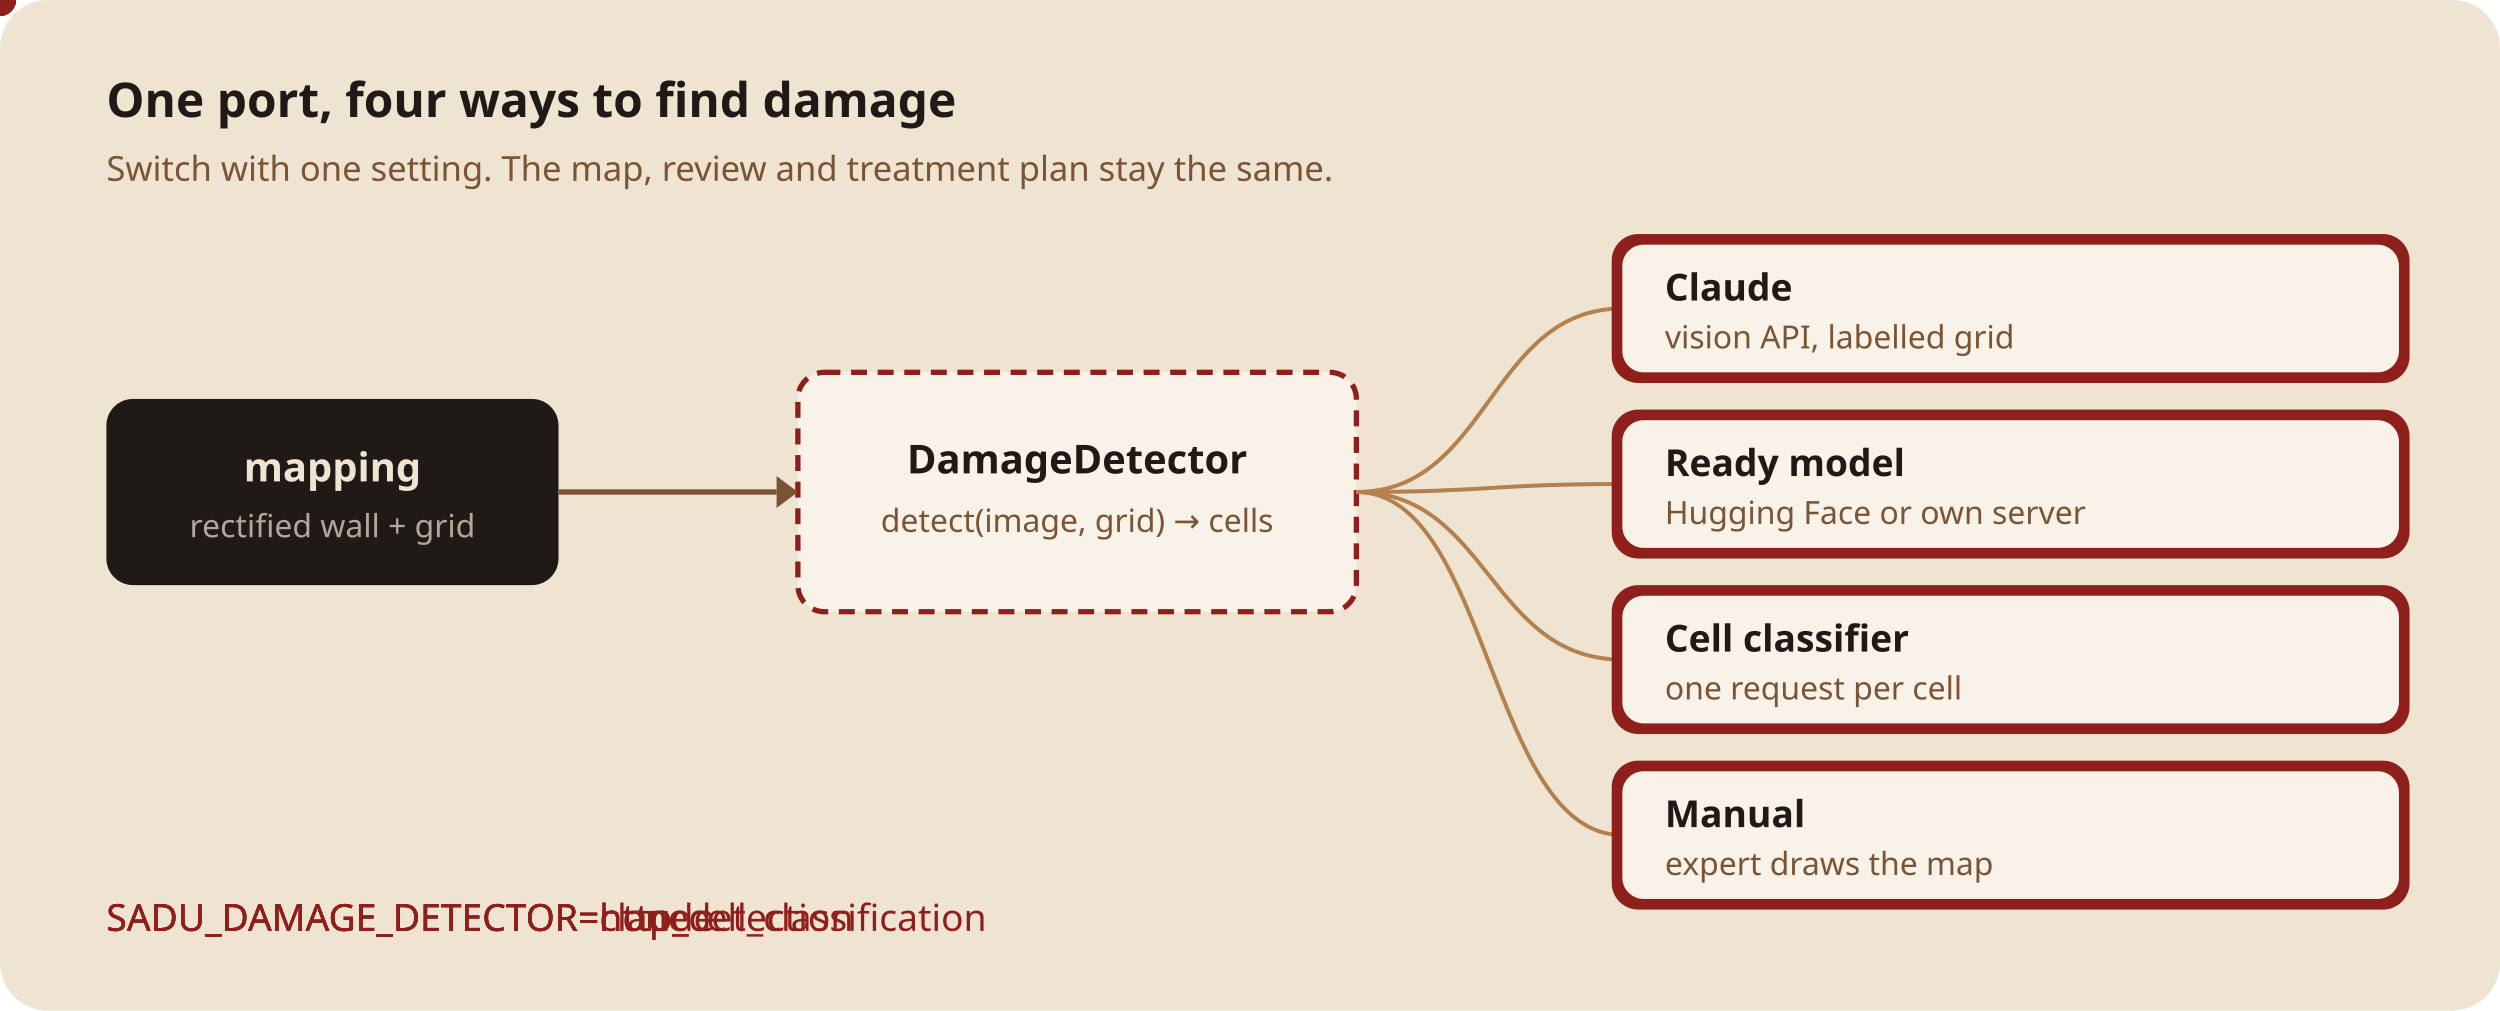
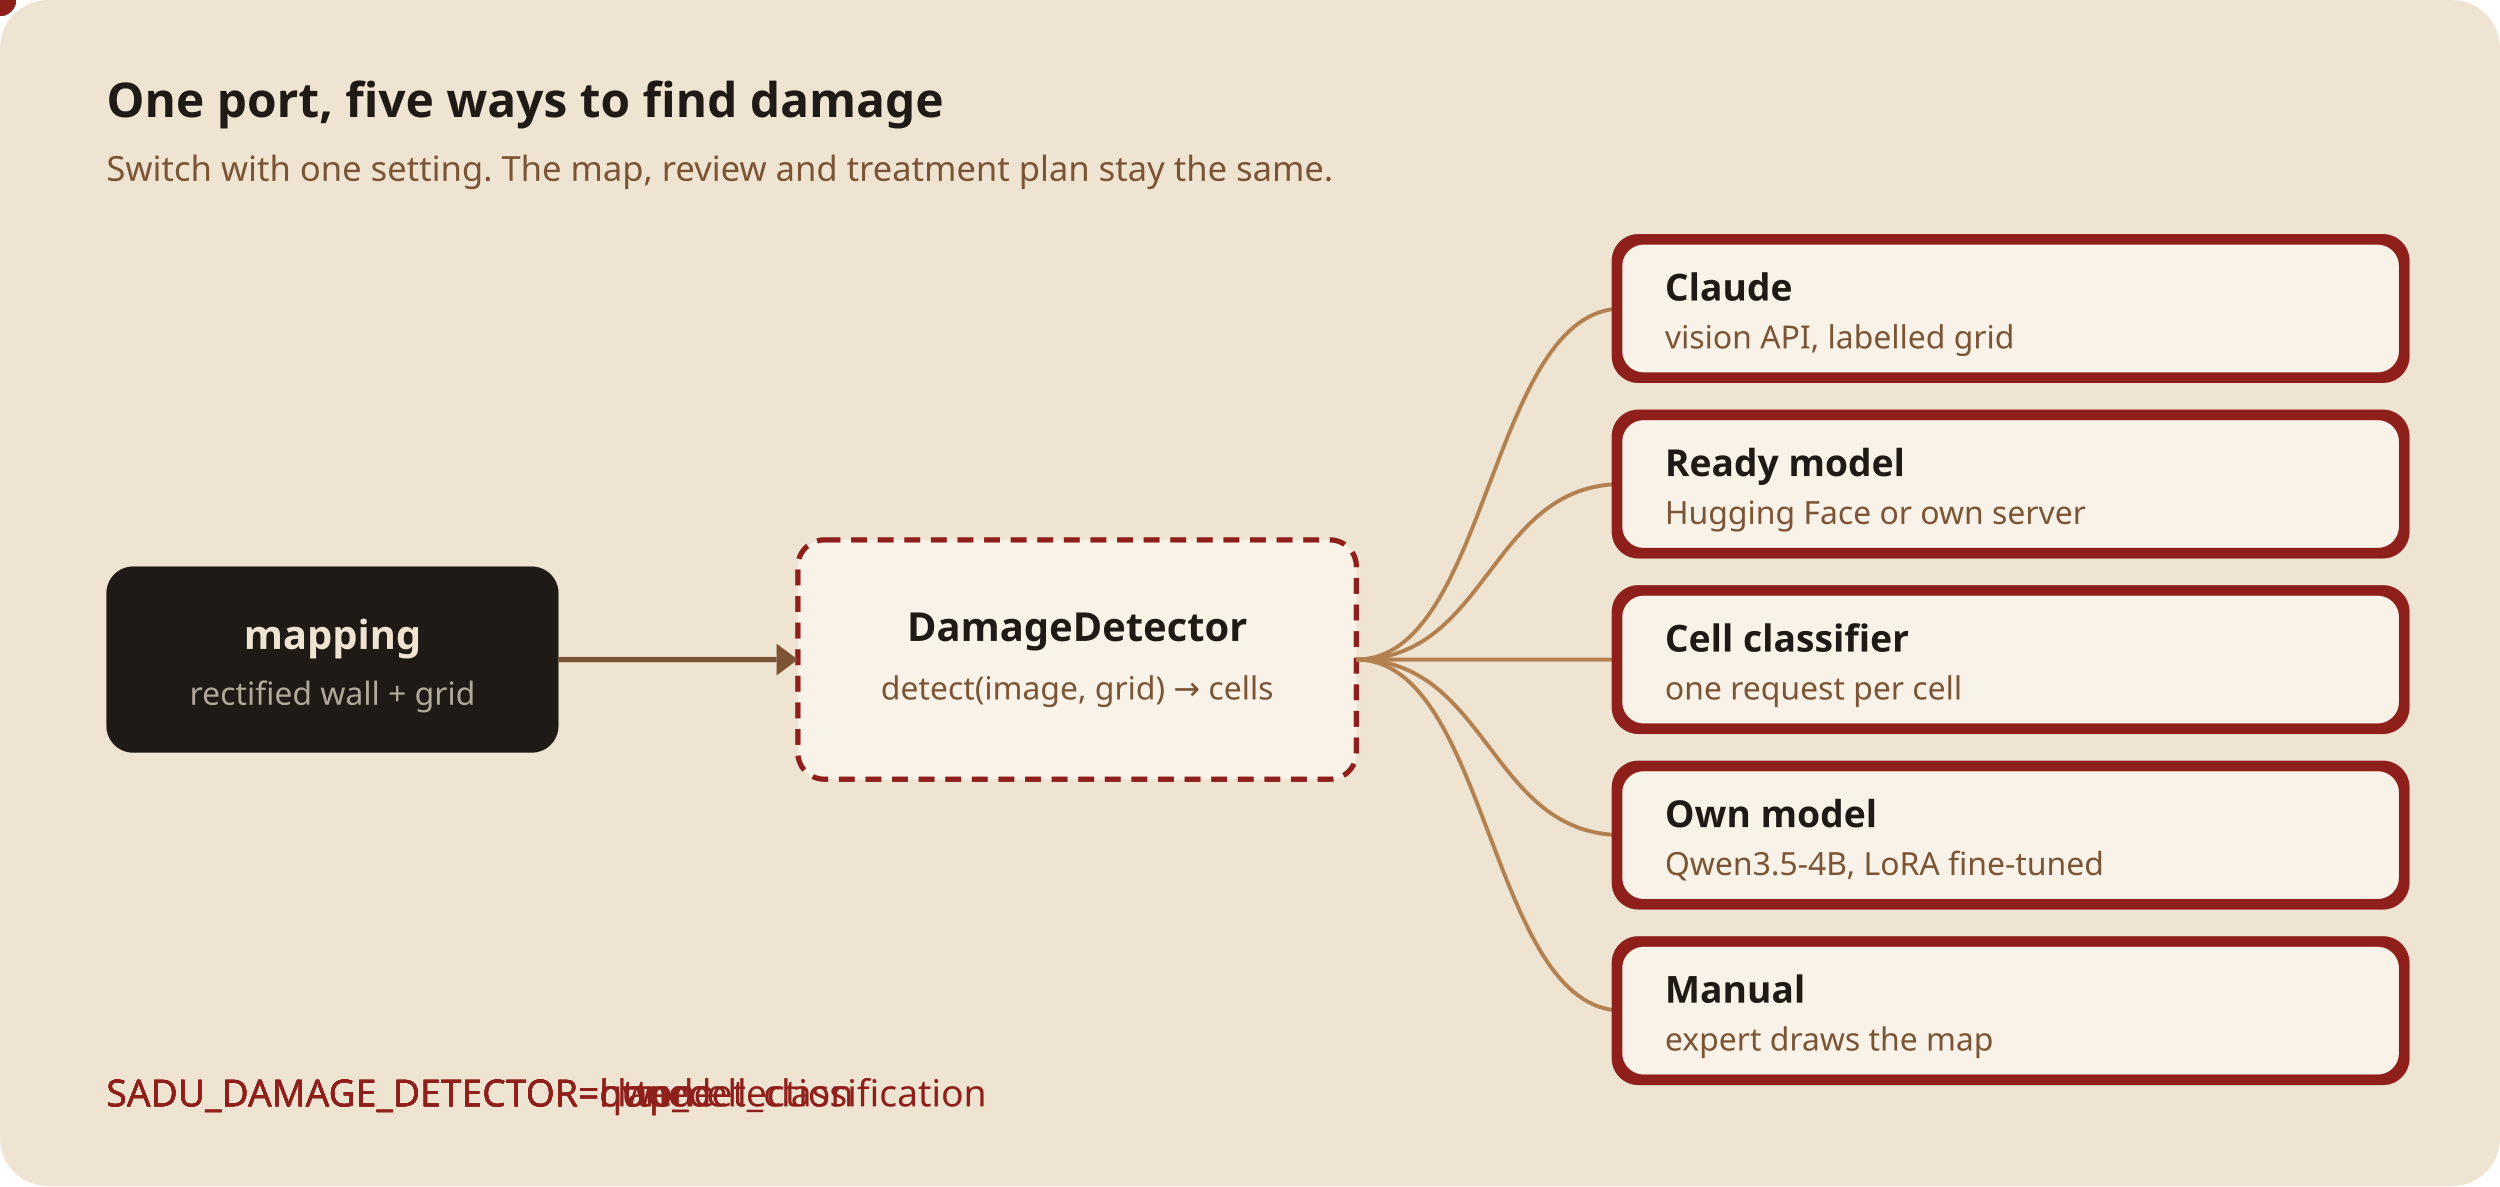
- <svg xmlns="http://www.w3.org/2000/svg" viewBox="0 0 940 380" width="940" height="380" role="img" aria-label="The DamageDetector port with four adapters: Claude, a ready model over HTTP, a per-cell classifier, or manual labelling">
+ <svg xmlns="http://www.w3.org/2000/svg" viewBox="0 0 940 446" width="940" height="446" role="img" aria-label="The DamageDetector port with five adapters: Claude, a ready model over HTTP, a per-cell classifier, Athar's own fine-tuned Qwen model, or manual labelling">
  <style>
text{font-family:'Segoe UI',Tahoma,'Noto Sans','Noto Naskh Arabic',sans-serif}
text:not([fill]):not(.light):not(.muted){fill:#1f1a16}
.muted{fill:#7a5434}
.light{fill:#efe4d2}
- @keyframes hl0{0%{opacity:0} 0.01%{opacity:0} 1.0%{opacity:1} 24.0%{opacity:1} 25.0%{opacity:0} 100%{opacity:0}}
+ @keyframes hl0{0%{opacity:0} 0.00%{opacity:0} 0.80%{opacity:1} 19.20%{opacity:1} 20.00%{opacity:0} 100%{opacity:0}}
.hl0,.env0{animation:hl0 12s linear infinite}
- @keyframes pk0{0%{opacity:0;transform:translate(215px,185px)}0.00%{opacity:0;transform:translate(215px,185px)}1.00%{opacity:1;transform:translate(215px,185px)}8.00%{opacity:1;transform:translate(510px,185px)}15.00%{opacity:1;transform:translate(606px,116px)}17.00%{opacity:0;transform:translate(606px,116px)}100%{opacity:0}}
+ @keyframes pk0{0%{opacity:0;transform:translate(215px,248px)}0.00%{opacity:0;transform:translate(215px,248px)}1.00%{opacity:1;transform:translate(215px,248px)}7.00%{opacity:1;transform:translate(510px,248px)}13.00%{opacity:1;transform:translate(606px,116px)}15.00%{opacity:0;transform:translate(606px,116px)}100%{opacity:0}}
.pk0{animation:pk0 12s linear infinite}
- @keyframes hl1{0%{opacity:0} 25.0%{opacity:0} 26.0%{opacity:1} 49.0%{opacity:1} 50.0%{opacity:0} 100%{opacity:0}}
+ @keyframes hl1{0%{opacity:0} 20.00%{opacity:0} 20.80%{opacity:1} 39.20%{opacity:1} 40.00%{opacity:0} 100%{opacity:0}}
.hl1,.env1{animation:hl1 12s linear infinite}
- @keyframes pk1{0%{opacity:0;transform:translate(215px,185px)}25.00%{opacity:0;transform:translate(215px,185px)}26.00%{opacity:1;transform:translate(215px,185px)}33.00%{opacity:1;transform:translate(510px,185px)}40.00%{opacity:1;transform:translate(606px,182px)}42.00%{opacity:0;transform:translate(606px,182px)}100%{opacity:0}}
+ @keyframes pk1{0%{opacity:0;transform:translate(215px,248px)}20.00%{opacity:0;transform:translate(215px,248px)}21.00%{opacity:1;transform:translate(215px,248px)}27.00%{opacity:1;transform:translate(510px,248px)}33.00%{opacity:1;transform:translate(606px,182px)}35.00%{opacity:0;transform:translate(606px,182px)}100%{opacity:0}}
.pk1{animation:pk1 12s linear infinite}
- @keyframes hl2{0%{opacity:0} 50.0%{opacity:0} 51.0%{opacity:1} 74.0%{opacity:1} 75.0%{opacity:0} 100%{opacity:0}}
+ @keyframes hl2{0%{opacity:0} 40.00%{opacity:0} 40.80%{opacity:1} 59.20%{opacity:1} 60.00%{opacity:0} 100%{opacity:0}}
.hl2,.env2{animation:hl2 12s linear infinite}
- @keyframes pk2{0%{opacity:0;transform:translate(215px,185px)}50.00%{opacity:0;transform:translate(215px,185px)}51.00%{opacity:1;transform:translate(215px,185px)}58.00%{opacity:1;transform:translate(510px,185px)}65.00%{opacity:1;transform:translate(606px,248px)}67.00%{opacity:0;transform:translate(606px,248px)}100%{opacity:0}}
+ @keyframes pk2{0%{opacity:0;transform:translate(215px,248px)}40.00%{opacity:0;transform:translate(215px,248px)}41.00%{opacity:1;transform:translate(215px,248px)}47.00%{opacity:1;transform:translate(510px,248px)}53.00%{opacity:1;transform:translate(606px,248px)}55.00%{opacity:0;transform:translate(606px,248px)}100%{opacity:0}}
.pk2{animation:pk2 12s linear infinite}
- @keyframes hl3{0%{opacity:0} 75.0%{opacity:0} 76.0%{opacity:1} 99.0%{opacity:1} 100.0%{opacity:0} 100%{opacity:0}}
+ @keyframes hl3{0%{opacity:0} 60.00%{opacity:0} 60.80%{opacity:1} 79.20%{opacity:1} 80.00%{opacity:0} 100%{opacity:0}}
.hl3,.env3{animation:hl3 12s linear infinite}
- @keyframes pk3{0%{opacity:0;transform:translate(215px,185px)}75.00%{opacity:0;transform:translate(215px,185px)}76.00%{opacity:1;transform:translate(215px,185px)}83.00%{opacity:1;transform:translate(510px,185px)}90.00%{opacity:1;transform:translate(606px,314px)}92.00%{opacity:0;transform:translate(606px,314px)}100%{opacity:0}}
+ @keyframes pk3{0%{opacity:0;transform:translate(215px,248px)}60.00%{opacity:0;transform:translate(215px,248px)}61.00%{opacity:1;transform:translate(215px,248px)}67.00%{opacity:1;transform:translate(510px,248px)}73.00%{opacity:1;transform:translate(606px,314px)}75.00%{opacity:0;transform:translate(606px,314px)}100%{opacity:0}}
.pk3{animation:pk3 12s linear infinite}
+ @keyframes hl4{0%{opacity:0} 80.00%{opacity:0} 80.80%{opacity:1} 99.20%{opacity:1} 100.00%{opacity:0}}
+ .hl4,.env4{animation:hl4 12s linear infinite}
+ @keyframes pk4{0%{opacity:0;transform:translate(215px,248px)}80.00%{opacity:0;transform:translate(215px,248px)}81.00%{opacity:1;transform:translate(215px,248px)}87.00%{opacity:1;transform:translate(510px,248px)}93.00%{opacity:1;transform:translate(606px,380px)}95.00%{opacity:0;transform:translate(606px,380px)}100%{opacity:0}}
+ .pk4{animation:pk4 12s linear infinite}
@media (prefers-reduced-motion: reduce){*{animation:none!important}}
</style>
-   <rect width="940" height="380" rx="18" fill="#efe4d2" />
-   <text x="40" y="44" font-size="18" font-weight="700">One port, four ways to find damage</text>
+   <rect width="940" height="446" rx="18" fill="#efe4d2" />
+   <text x="40" y="44" font-size="18" font-weight="700">One port, five ways to find damage</text>
  <text x="40" y="68" font-size="13" class="muted">Switch with one setting. The map, review and treatment plan stay the same.</text>
-   <rect x="40" y="150" width="170" height="70" rx="10" fill="#1f1a16" />
-   <text x="125" y="181" text-anchor="middle" font-size="15" font-weight="700" class="light">mapping</text>
-   <text x="125" y="202" text-anchor="middle" font-size="12" fill="#efe4d2" fill-opacity="0.7">rectified wall + grid</text>
-   <rect x="300" y="140" width="210" height="90" rx="10" fill="#f8f2e8" stroke="#8f1f1a" stroke-width="2" stroke-dasharray="6 4" />
-   <text x="405" y="178" text-anchor="middle" font-size="15" font-weight="700">DamageDetector</text>
-   <text x="405" y="200" text-anchor="middle" font-size="12" class="muted">detect(image, grid) → cells</text>
-   <path d="M210 185 h82" stroke="#7a5434" stroke-width="2" />
-   <path d="M292 179 l8 6 l-8 6 z" fill="#7a5434" />
-   <path d="M510 185 C 560 185, 560 116, 610 116" stroke="#b3804f" stroke-width="1.5" fill="none" />
+   <rect x="40" y="213" width="170" height="70" rx="10" fill="#1f1a16" />
+   <text x="125" y="244" text-anchor="middle" font-size="15" font-weight="700" class="light">mapping</text>
+   <text x="125" y="265" text-anchor="middle" font-size="12" fill="#efe4d2" fill-opacity="0.7">rectified wall + grid</text>
+   <rect x="300" y="203" width="210" height="90" rx="10" fill="#f8f2e8" stroke="#8f1f1a" stroke-width="2" stroke-dasharray="6 4" />
+   <text x="405" y="241" text-anchor="middle" font-size="15" font-weight="700">DamageDetector</text>
+   <text x="405" y="263" text-anchor="middle" font-size="12" class="muted">detect(image, grid) → cells</text>
+   <path d="M210 248 h82" stroke="#7a5434" stroke-width="2" />
+   <path d="M292 242 l8 6 l-8 6 z" fill="#7a5434" />
+   <path d="M510 248 C 560 248, 560 116, 610 116" stroke="#b3804f" stroke-width="1.5" fill="none" />
  <rect class="hl0" x="606" y="88" width="300" height="56" rx="10" fill="#8f1f1a" />
  <rect x="610" y="92" width="292" height="48" rx="8" fill="#f8f2e8" />
  <text x="626" y="113" font-size="14" font-weight="700">Claude</text>
  <text x="626" y="131" font-size="12" class="muted">vision API, labelled grid</text>
-   <text class="env0" x="40" y="350" font-size="14" font-family="ui-monospace,Menlo,Consolas,monospace" fill="#8f1f1a">SADU_DAMAGE_DETECTOR=claude</text>
+   <text class="env0" x="40" y="416" font-size="14" font-family="ui-monospace,Menlo,Consolas,monospace" fill="#8f1f1a">SADU_DAMAGE_DETECTOR=claude</text>
  <circle class="pk0" cx="0" cy="0" r="6" fill="#8f1f1a" />
-   <path d="M510 185 C 560 185, 560 182, 610 182" stroke="#b3804f" stroke-width="1.5" fill="none" />
+   <path d="M510 248 C 560 248, 560 182, 610 182" stroke="#b3804f" stroke-width="1.5" fill="none" />
  <rect class="hl1" x="606" y="154" width="300" height="56" rx="10" fill="#8f1f1a" />
  <rect x="610" y="158" width="292" height="48" rx="8" fill="#f8f2e8" />
  <text x="626" y="179" font-size="14" font-weight="700">Ready model</text>
  <text x="626" y="197" font-size="12" class="muted">Hugging Face or own server</text>
-   <text class="env1" x="40" y="350" font-size="14" font-family="ui-monospace,Menlo,Consolas,monospace" fill="#8f1f1a">SADU_DAMAGE_DETECTOR=http_detection</text>
+   <text class="env1" x="40" y="416" font-size="14" font-family="ui-monospace,Menlo,Consolas,monospace" fill="#8f1f1a">SADU_DAMAGE_DETECTOR=http_detection</text>
  <circle class="pk1" cx="0" cy="0" r="6" fill="#8f1f1a" />
-   <path d="M510 185 C 560 185, 560 248, 610 248" stroke="#b3804f" stroke-width="1.5" fill="none" />
+   <path d="M510 248 C 560 248, 560 248, 610 248" stroke="#b3804f" stroke-width="1.5" fill="none" />
  <rect class="hl2" x="606" y="220" width="300" height="56" rx="10" fill="#8f1f1a" />
  <rect x="610" y="224" width="292" height="48" rx="8" fill="#f8f2e8" />
  <text x="626" y="245" font-size="14" font-weight="700">Cell classifier</text>
  <text x="626" y="263" font-size="12" class="muted">one request per cell</text>
-   <text class="env2" x="40" y="350" font-size="14" font-family="ui-monospace,Menlo,Consolas,monospace" fill="#8f1f1a">SADU_DAMAGE_DETECTOR=http_cell_classification</text>
+   <text class="env2" x="40" y="416" font-size="14" font-family="ui-monospace,Menlo,Consolas,monospace" fill="#8f1f1a">SADU_DAMAGE_DETECTOR=http_cell_classification</text>
  <circle class="pk2" cx="0" cy="0" r="6" fill="#8f1f1a" />
-   <path d="M510 185 C 560 185, 560 314, 610 314" stroke="#b3804f" stroke-width="1.5" fill="none" />
+   <path d="M510 248 C 560 248, 560 314, 610 314" stroke="#b3804f" stroke-width="1.5" fill="none" />
  <rect class="hl3" x="606" y="286" width="300" height="56" rx="10" fill="#8f1f1a" />
  <rect x="610" y="290" width="292" height="48" rx="8" fill="#f8f2e8" />
-   <text x="626" y="311" font-size="14" font-weight="700">Manual</text>
-   <text x="626" y="329" font-size="12" class="muted">expert draws the map</text>
-   <text class="env3" x="40" y="350" font-size="14" font-family="ui-monospace,Menlo,Consolas,monospace" fill="#8f1f1a">SADU_DAMAGE_DETECTOR=none</text>
+   <text x="626" y="311" font-size="14" font-weight="700">Own model</text>
+   <text x="626" y="329" font-size="12" class="muted">Qwen3.5-4B, LoRA fine-tuned</text>
+   <text class="env3" x="40" y="416" font-size="14" font-family="ui-monospace,Menlo,Consolas,monospace" fill="#8f1f1a">SADU_DAMAGE_DETECTOR=qwen</text>
  <circle class="pk3" cx="0" cy="0" r="6" fill="#8f1f1a" />
+   <path d="M510 248 C 560 248, 560 380, 610 380" stroke="#b3804f" stroke-width="1.5" fill="none" />
+   <rect class="hl4" x="606" y="352" width="300" height="56" rx="10" fill="#8f1f1a" />
+   <rect x="610" y="356" width="292" height="48" rx="8" fill="#f8f2e8" />
+   <text x="626" y="377" font-size="14" font-weight="700">Manual</text>
+   <text x="626" y="395" font-size="12" class="muted">expert draws the map</text>
+   <text class="env4" x="40" y="416" font-size="14" font-family="ui-monospace,Menlo,Consolas,monospace" fill="#8f1f1a">SADU_DAMAGE_DETECTOR=none</text>
+   <circle class="pk4" cx="0" cy="0" r="6" fill="#8f1f1a" />
</svg>
